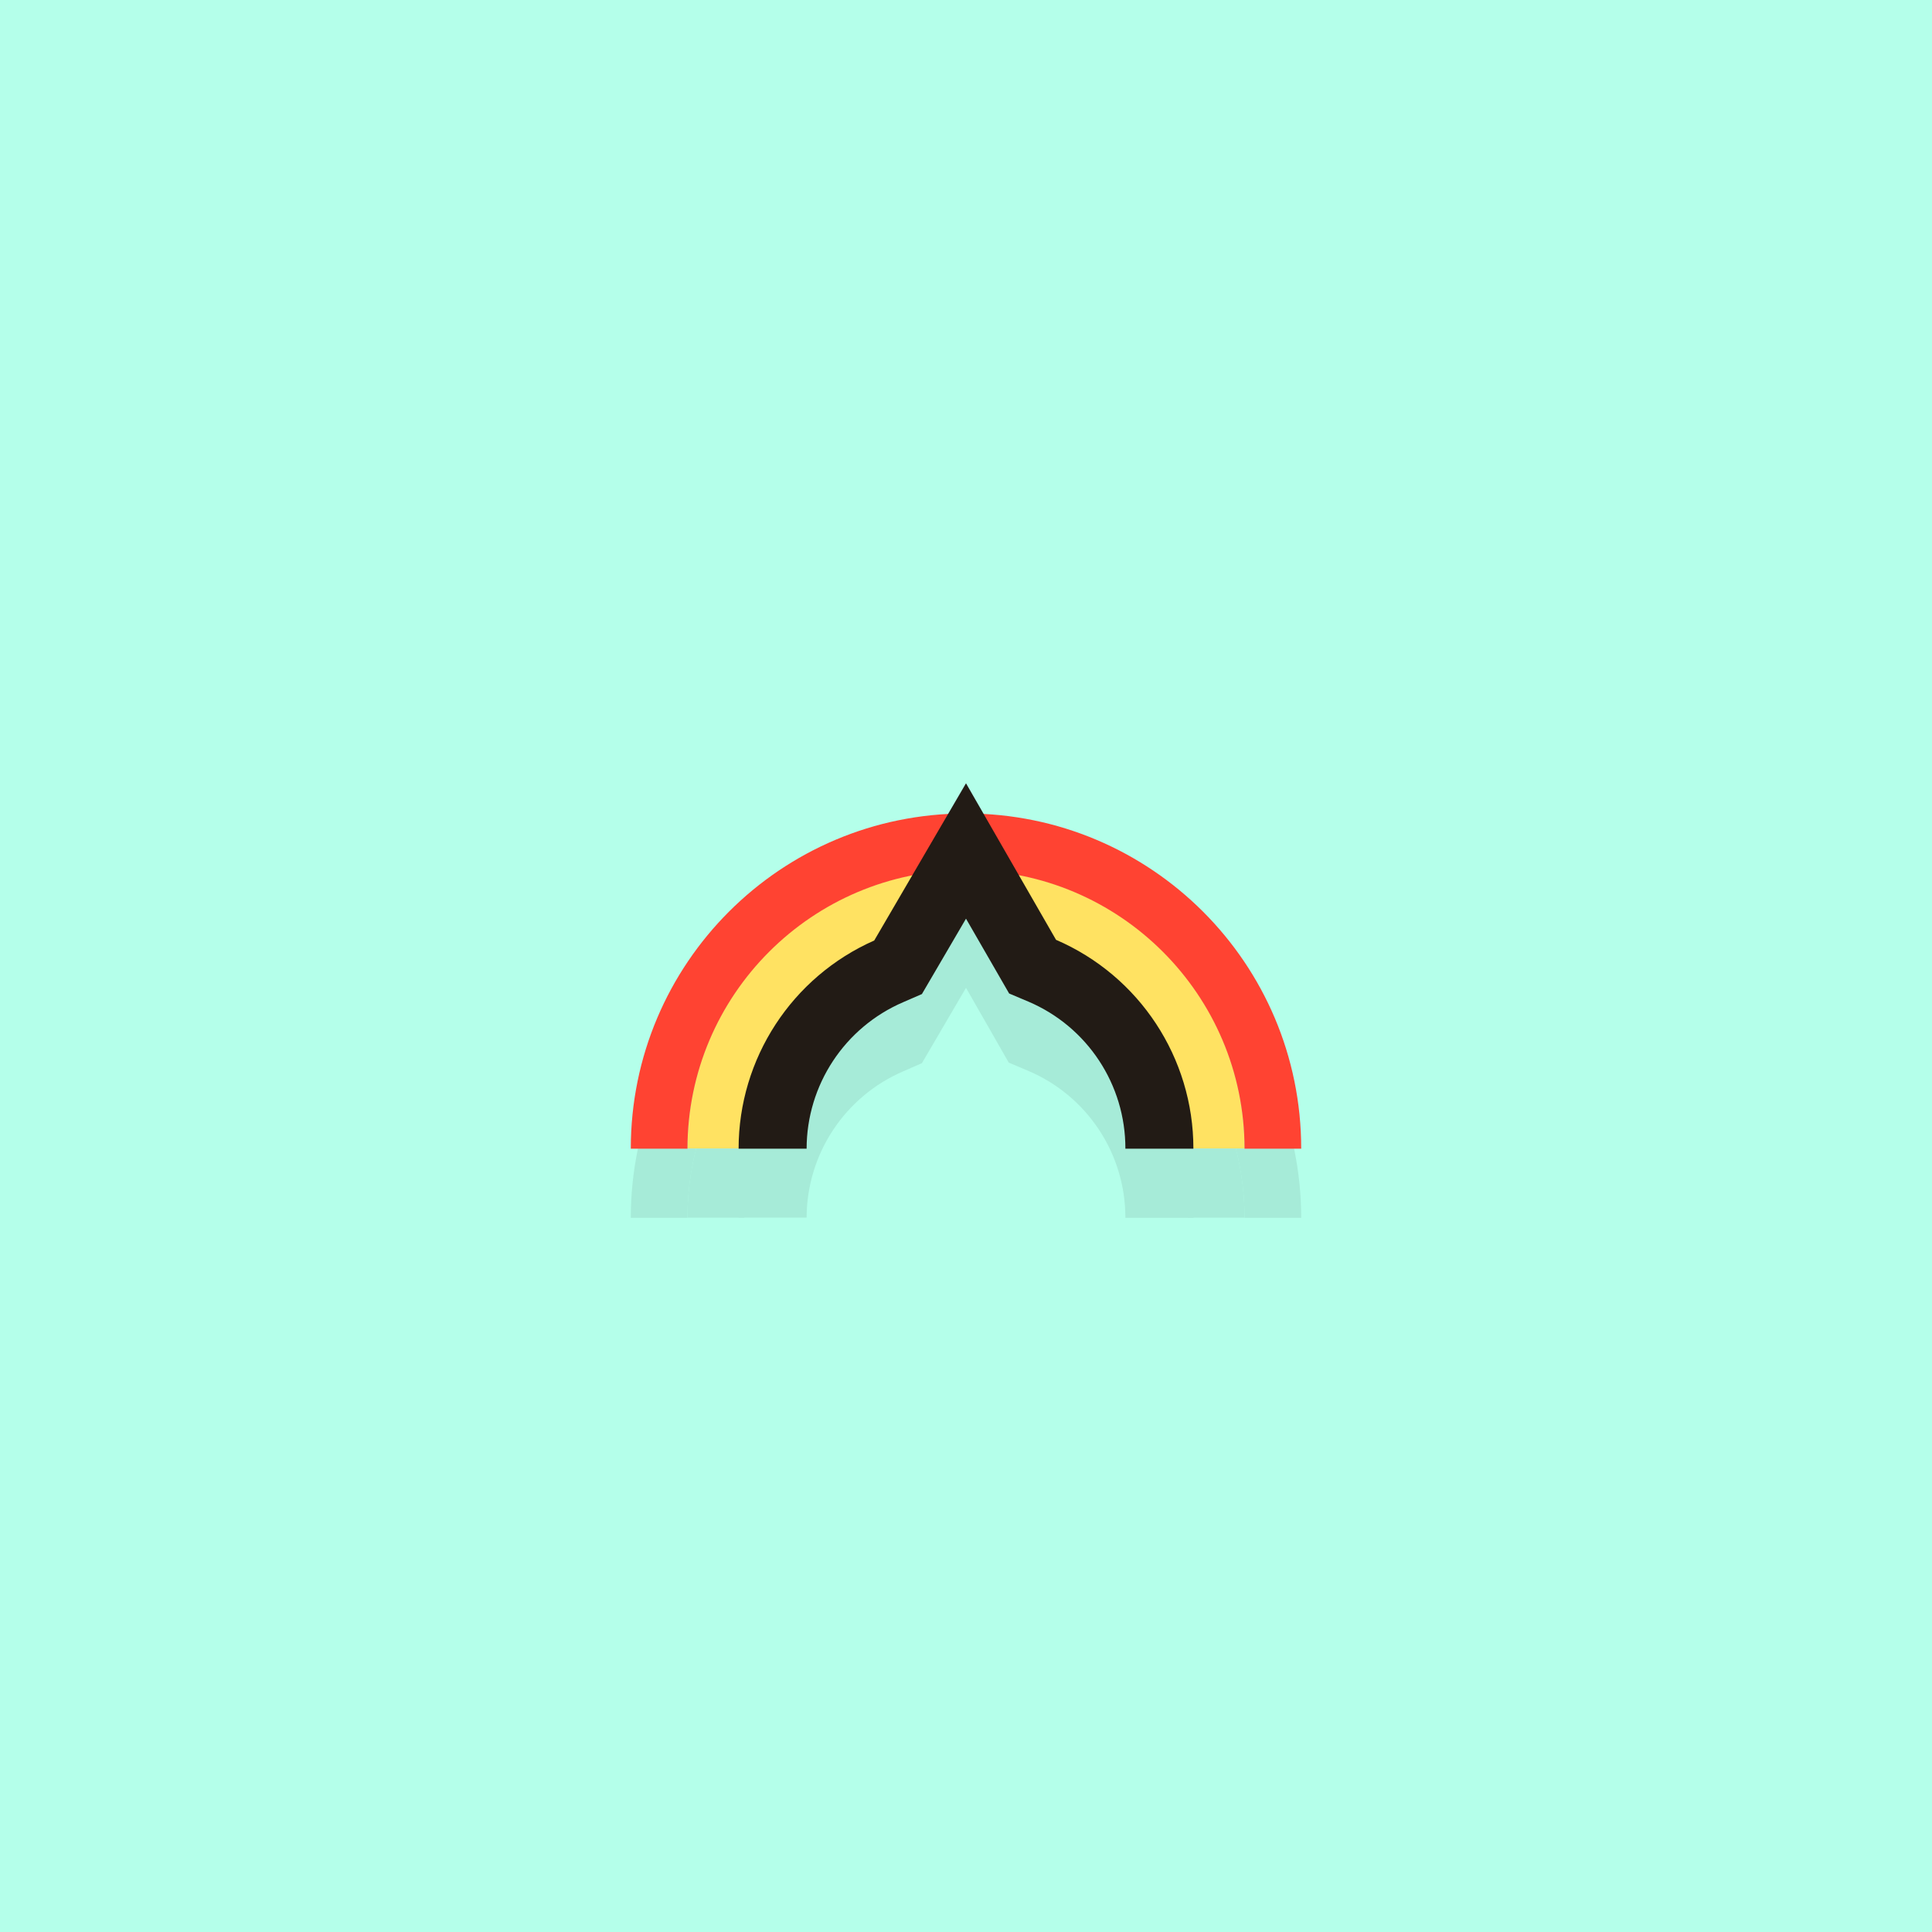
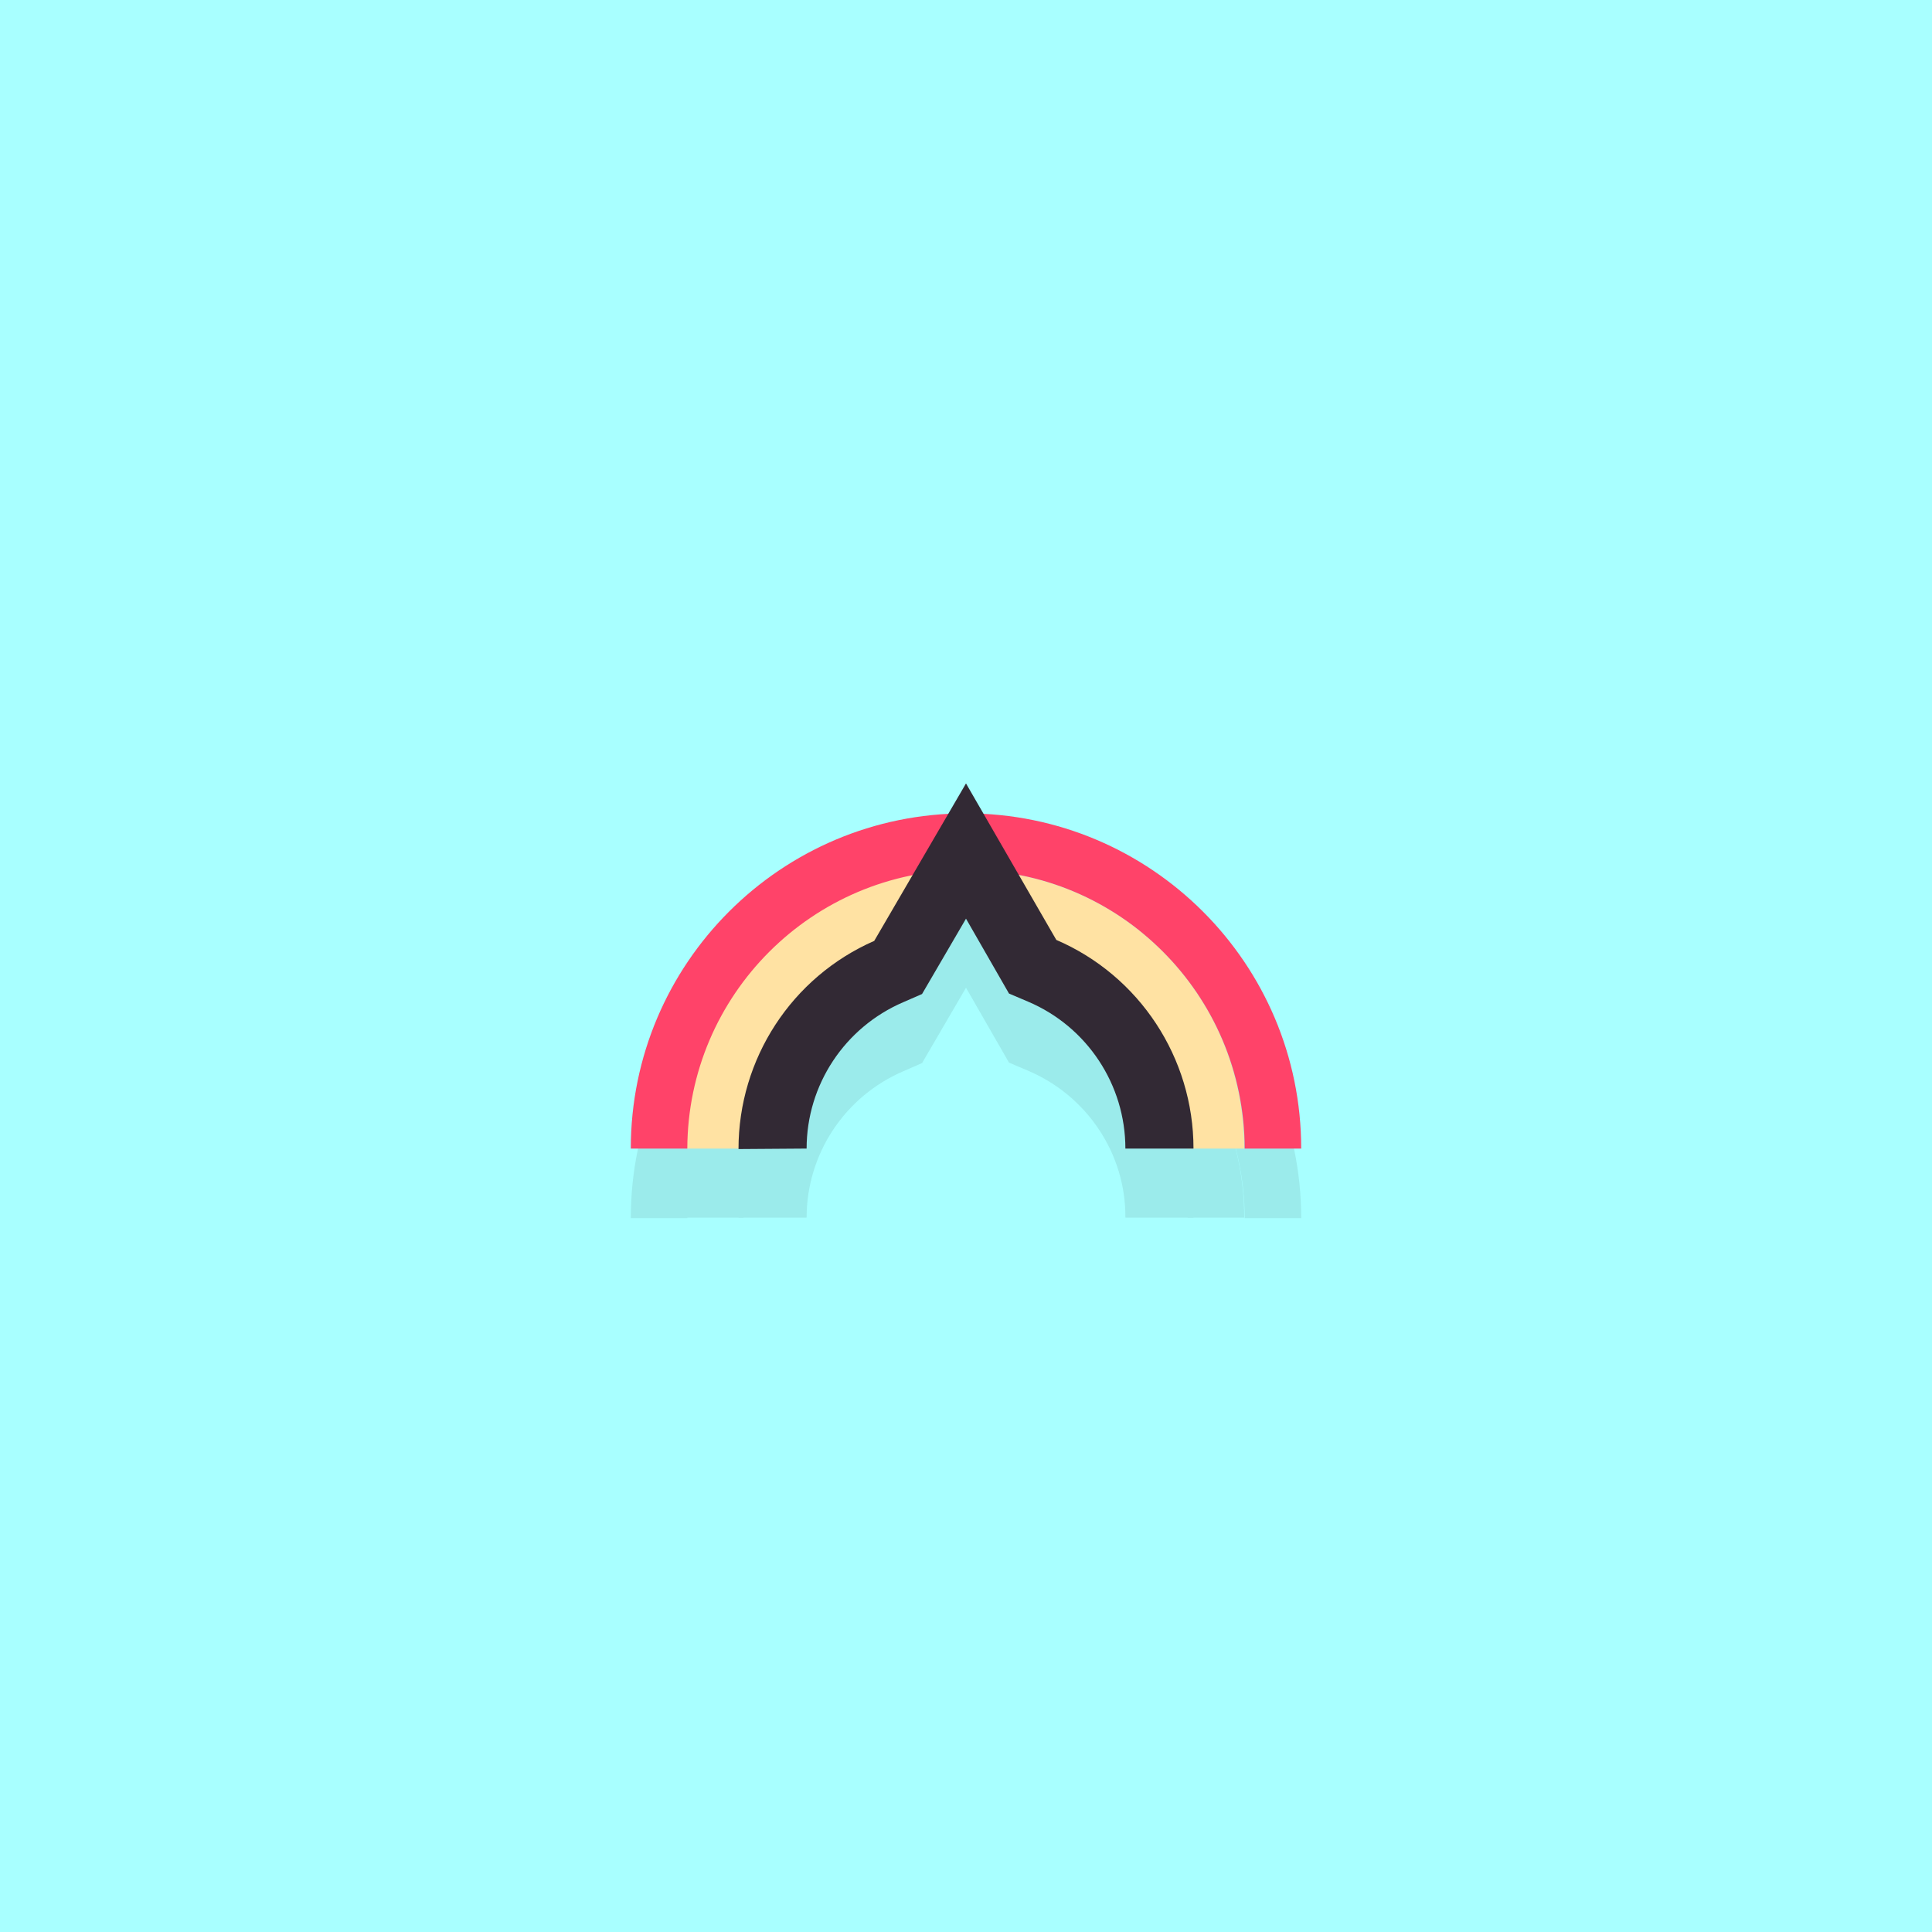
- <svg xmlns="http://www.w3.org/2000/svg" viewBox="0 0 400 400">
-   <defs>
-     <style>
-       .cls-1 {
-         isolation: isolate;
-       }
- 
-       .cls-2 {
-         fill: #b4ffea;
-       }
- 
-       .cls-3 {
-         opacity: 0.08;
-         mix-blend-mode: multiply;
-       }
- 
-       .cls-4 {
-         fill: #ffe262;
-       }
- 
-       .cls-5 {
-         fill: #ff4332;
-       }
- 
-       .cls-6 {
-         fill: #221b15;
-       }
-     </style>
-   </defs>
-   <g class="cls-1">
-     <g id="Layer_2" data-name="Layer 2">
-       <g id="Layer_1-2" data-name="Layer 1">
-         <rect class="cls-2" width="400" height="400" />
-         <g>
-           <g class="cls-3">
-             <path d="M200.2,201.34c1.34,0,2.47,4.91,3.79,5a46,46,0,0,1,41.95,45.77h11.73a57.67,57.67,0,0,0-115.34,0h11.73a46,46,0,0,1,42.15-45.79C197.46,206.25,198.92,201.34,200.2,201.34Z" />
-             <path d="M200,194.47a57.73,57.73,0,0,1,57.67,57.67H269.4a69.4,69.4,0,1,0-138.8,0h11.73A57.73,57.73,0,0,1,200,194.47Z" />
-             <path d="M167,252.15h0a33.07,33.07,0,0,1,20-30.34l3.87-1.69,9.13-15.6L208.85,220l4,1.69A33,33,0,0,1,233,252.14h14.08a47.07,47.07,0,0,0-28.44-43.25L200,176.48,181,209a47.15,47.15,0,0,0-28.08,43.1H167Z" />
-           </g>
-           <g>
-             <path class="cls-4" d="M200.2,187c1.34,0,2.47,4.92,3.79,5a46,46,0,0,1,41.95,45.77h11.73a57.67,57.67,0,0,0-115.34,0h11.73A46,46,0,0,1,196.21,192C197.46,191.93,198.92,187,200.2,187Z" />
-             <path class="cls-5" d="M200,180.15a57.73,57.73,0,0,1,57.67,57.67H269.4a69.4,69.4,0,0,0-138.8,0h11.73A57.73,57.73,0,0,1,200,180.15Z" />
-             <path class="cls-6" d="M167,237.83h0a33.07,33.07,0,0,1,20-30.34l3.87-1.68,9.13-15.61,8.93,15.49,4,1.69A33,33,0,0,1,233,237.82h14.08a47.06,47.06,0,0,0-28.44-43.24L200,162.17l-19,32.55a47.15,47.15,0,0,0-28.08,43.1H167Z" />
-           </g>
-         </g>
-       </g>
-     </g>
+ <svg xmlns="http://www.w3.org/2000/svg" version="1.1" id="Layer_1" x="0px" y="0px" viewBox="0 0 400 400" style="enable-background:new 0 0 400 400;" xml:space="preserve">
+   <style type="text/css">
+ 	.st0{fill:#A8FFFF;}
+ 	.st1{opacity:8.000000e-02;}
+ 	.st2{fill:#FFE2A3;}
+ 	.st3{fill:#FF4369;}
+ 	.st4{fill:#322934;}
+ </style>
+   <rect class="st0" width="400" height="400" />
+   <g class="st1">
+     <path d="M200.2,201.3c1.3,0,2.5,4.9,3.8,5c23.7,2.1,41.9,22,41.9,45.8h11.7c0-31.9-25.8-57.7-57.7-57.7s-57.7,25.8-57.7,57.7h11.7   c0-23.9,18.3-43.8,42.2-45.8C197.5,206.2,198.9,201.3,200.2,201.3z" />
+     <path d="M200,194.5c31.8,0,57.6,25.8,57.7,57.7h11.7c0-38.3-31.1-69.4-69.4-69.4s-69.4,31.1-69.4,69.4c0,0,0,0,0,0h11.7   C142.4,220.3,168.2,194.5,200,194.5z" />
+     <path d="M167,252.1L167,252.1c0-13.2,7.9-25.1,20-30.3l3.9-1.7l9.1-15.6l8.9,15.5l4,1.7c12.2,5.2,20.2,17.2,20.1,30.4h14.1   c0-18.8-11.2-35.8-28.4-43.2L200,176.5L181,209c-17.1,7.5-28.1,24.4-28.1,43.1L167,252.1L167,252.1z" />
+   </g>
+   <g>
+     <path class="st2" d="M200.2,187c1.3,0,2.5,4.9,3.8,5c23.7,2.1,41.9,22,41.9,45.8h11.7c0-31.9-25.8-57.7-57.7-57.7   s-57.7,25.8-57.7,57.7h11.7c0-23.9,18.3-43.8,42.2-45.8C197.5,191.9,198.9,187,200.2,187z" />
+     <path class="st3" d="M200,180.1c31.8,0,57.6,25.8,57.7,57.7h11.7c0-38.3-31.1-69.4-69.4-69.4c-38.3,0-69.4,31.1-69.4,69.4h11.7   C142.4,206,168.2,180.2,200,180.1z" />
+     <path class="st4" d="M167,237.8L167,237.8c0-13.2,7.9-25.1,20-30.3l3.9-1.7l9.1-15.6l8.9,15.5l4,1.7c12.2,5.2,20.1,17.2,20.1,30.4   h14.1c0-18.8-11.2-35.8-28.4-43.2L200,162.2l-19,32.6c-17.1,7.5-28.1,24.4-28.1,43.1L167,237.8L167,237.8z" />
  </g>
</svg>
